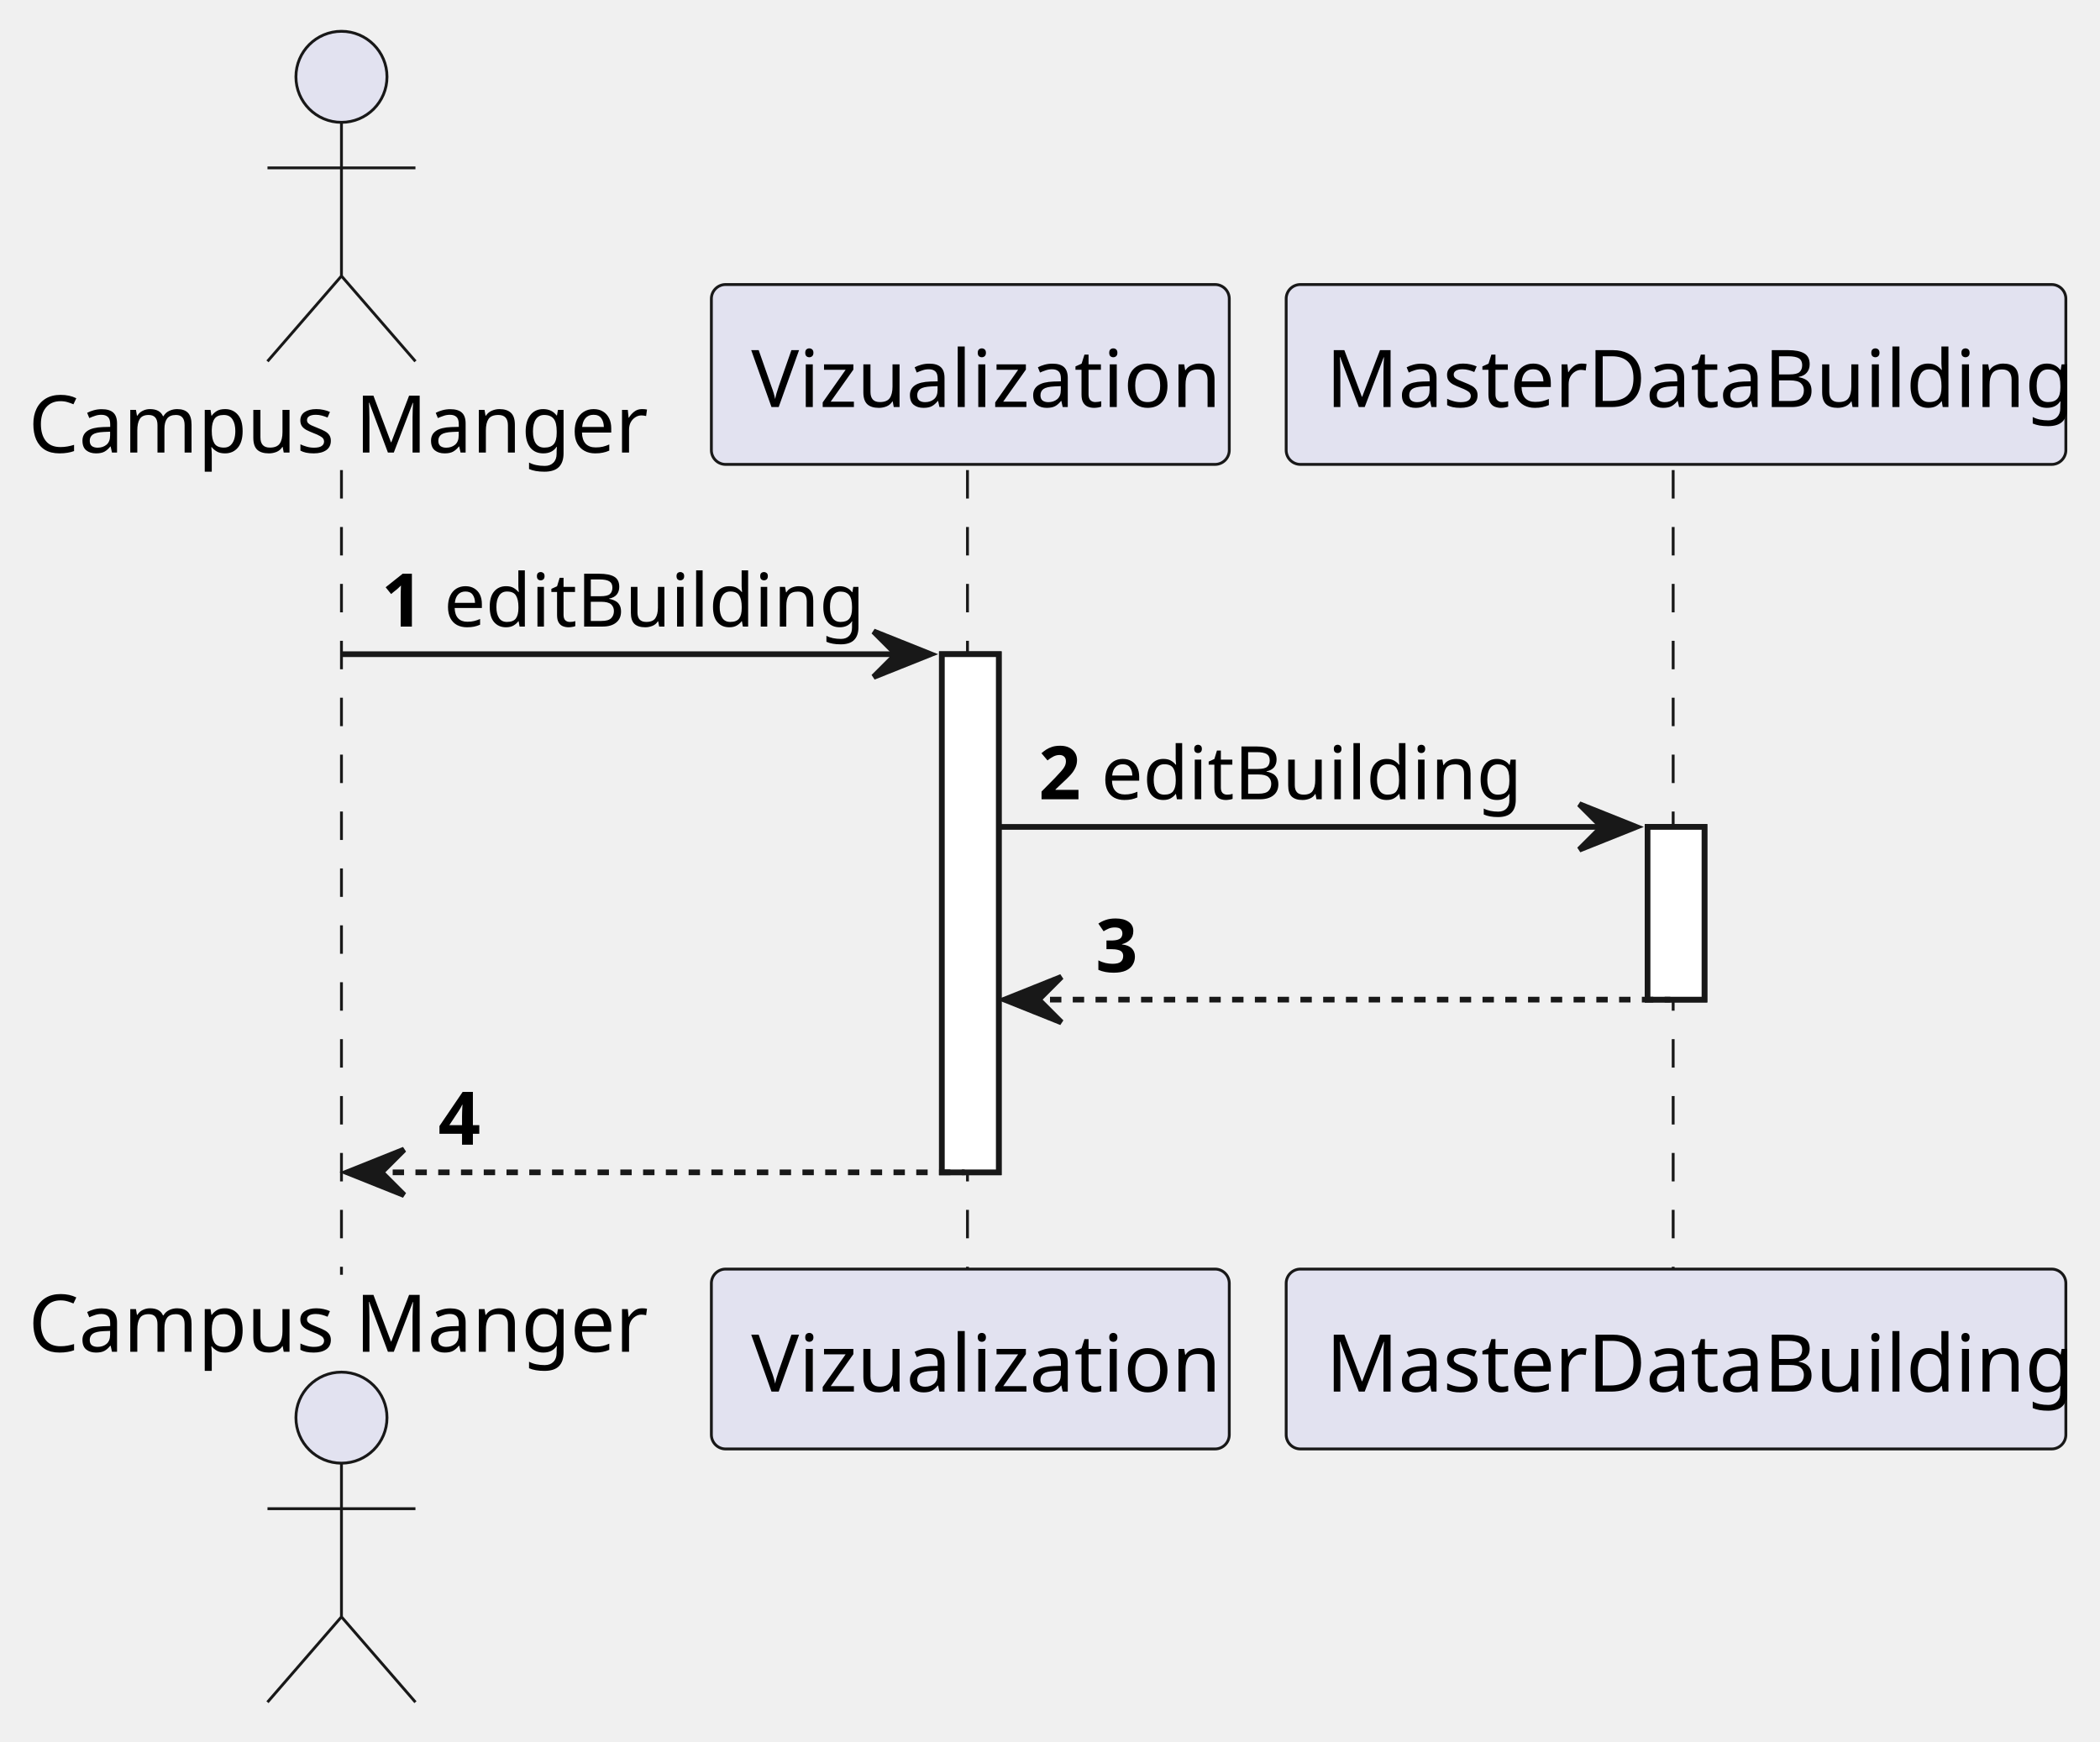
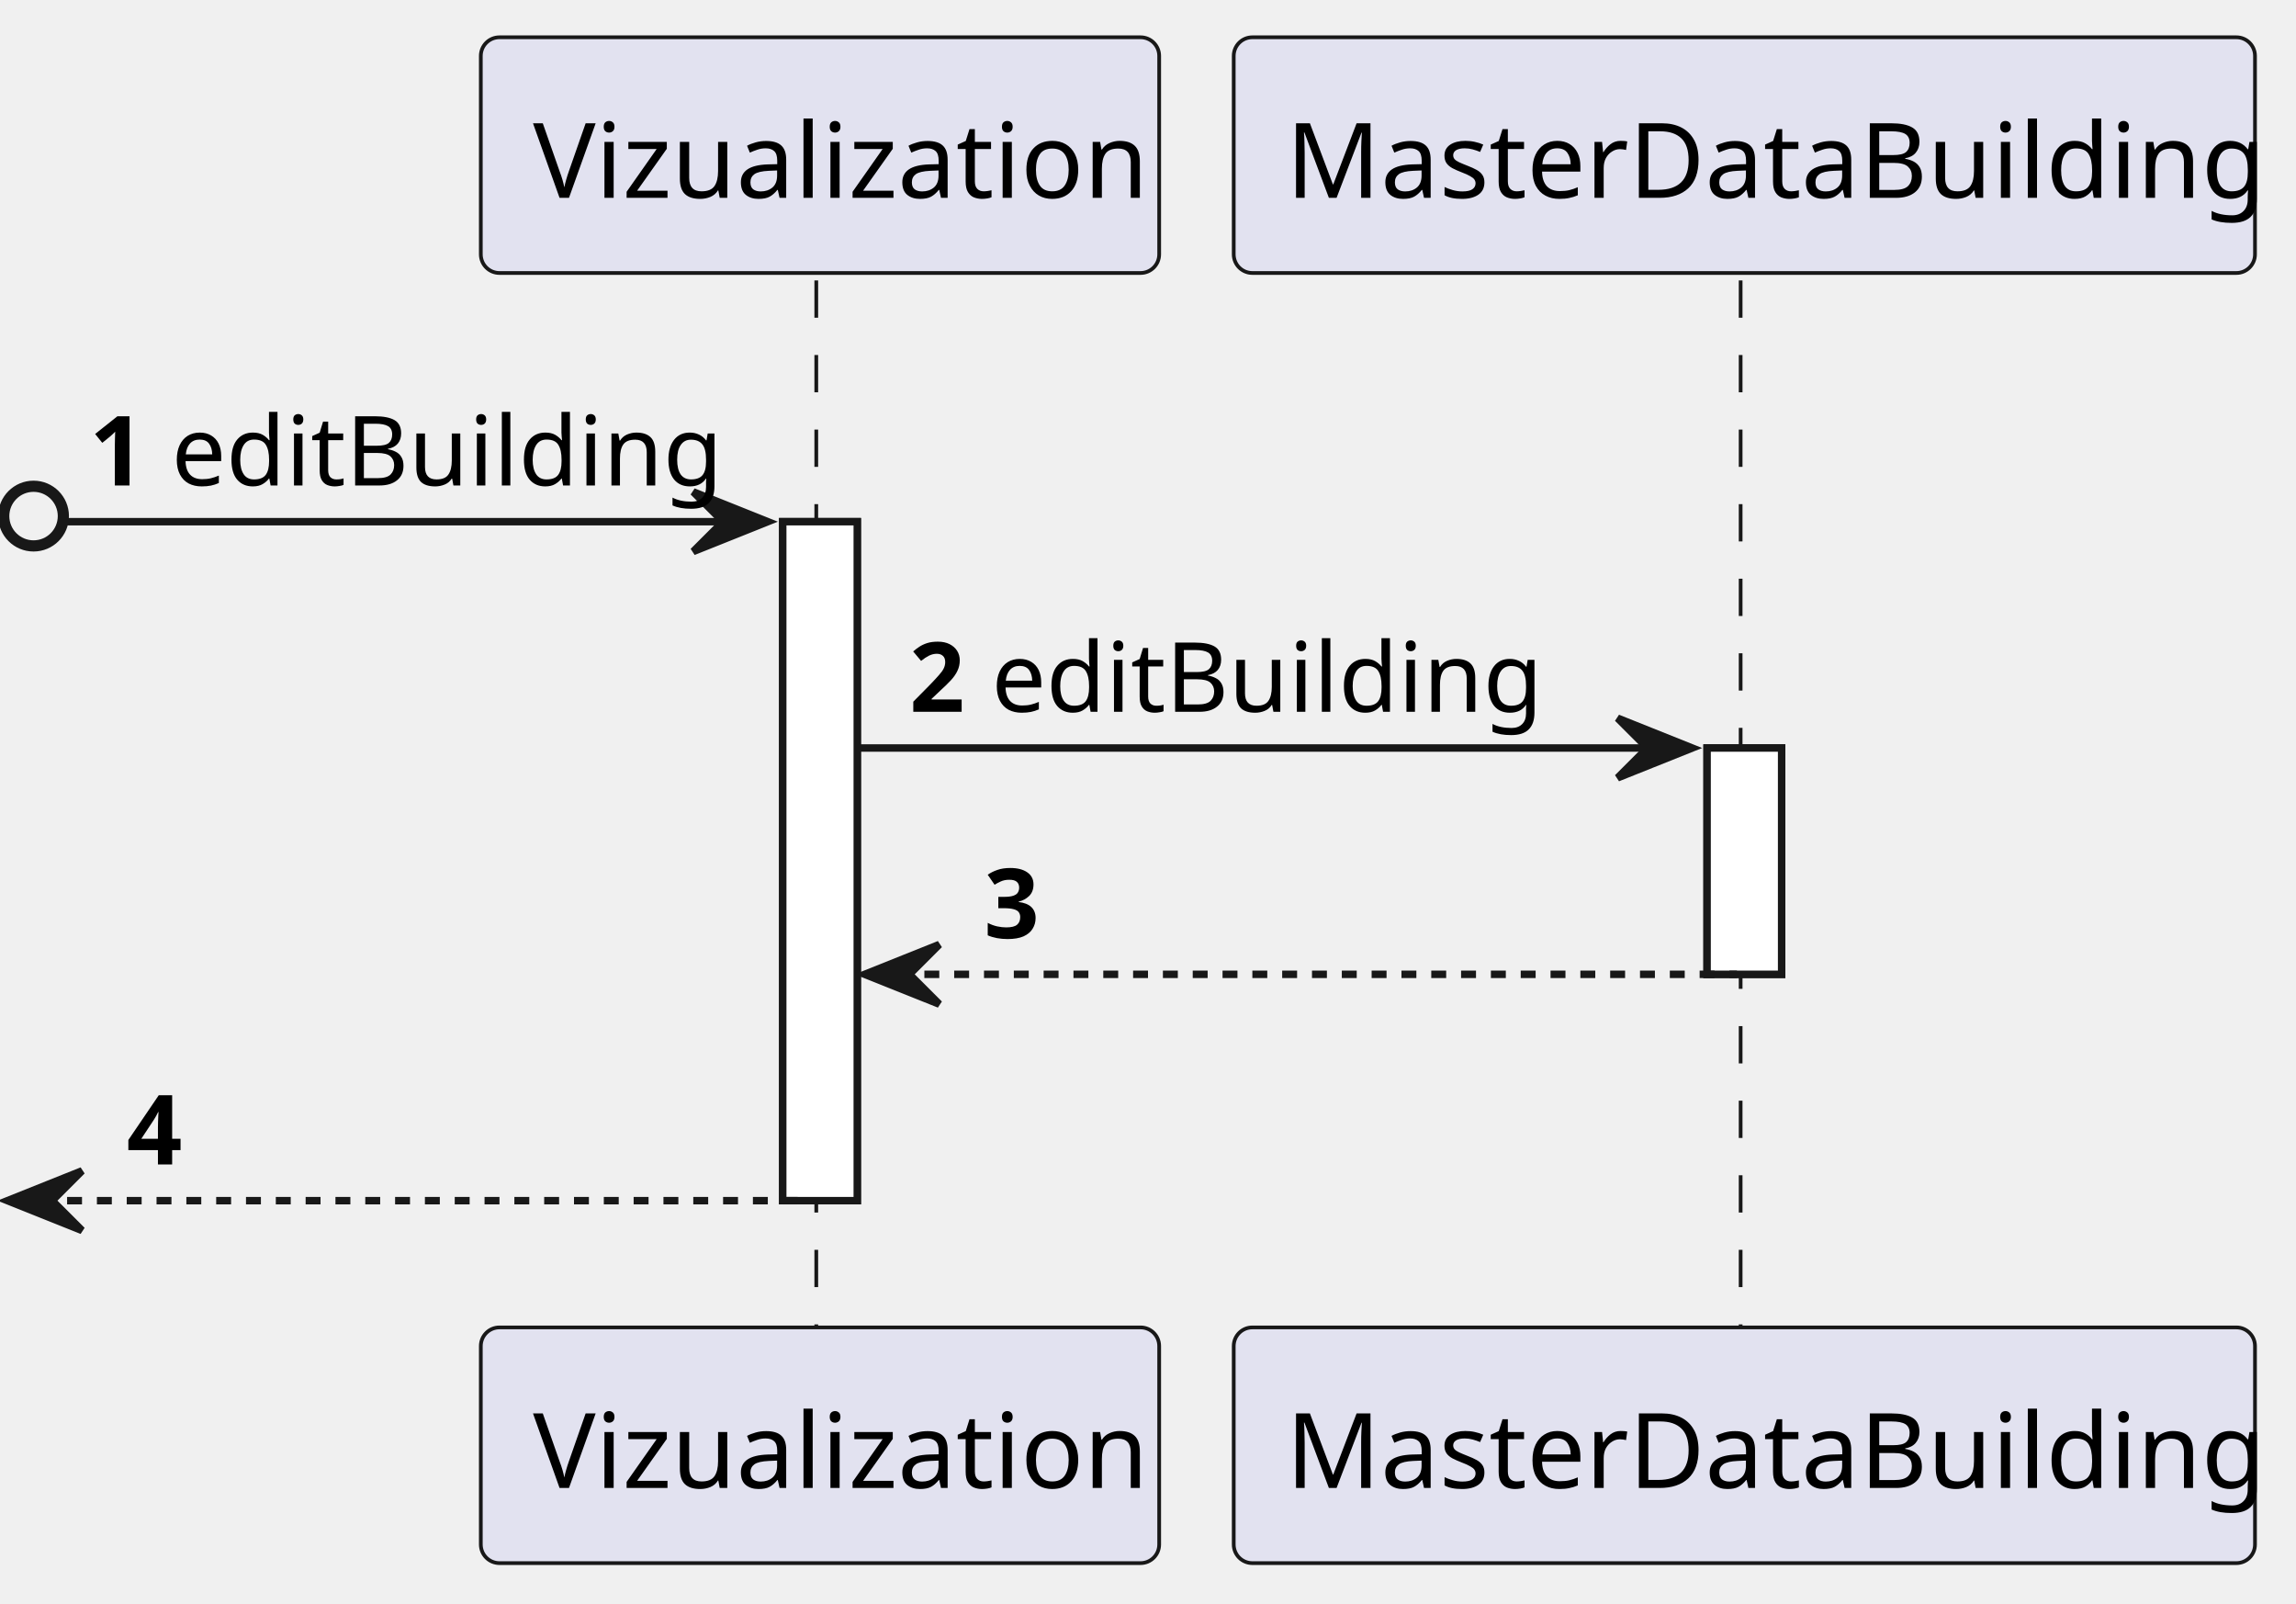
- <svg xmlns="http://www.w3.org/2000/svg" contentStyleType="text/css" height="306px" preserveAspectRatio="none" style="width:369px;height:306px;background:#FFFFFF;" version="1.1" viewBox="0 0 369 306" width="369px" zoomAndPan="magnify">
+ <svg xmlns="http://www.w3.org/2000/svg" contentStyleType="text/css" height="215px" preserveAspectRatio="none" style="width:308px;height:215px;background:#FFFFFF;" version="1.1" viewBox="0 0 308 215" width="308px" zoomAndPan="magnify">
  <defs />
  <g>
-     <rect fill="#FFFFFF" height="91.055" style="stroke:#181818;stroke-width:1.0;" width="10" x="165.5" y="114.961" />
-     <rect fill="#FFFFFF" height="30.352" style="stroke:#181818;stroke-width:1.0;" width="10" x="289.5" y="145.312" />
-     <line style="stroke:#181818;stroke-width:0.5;stroke-dasharray:5.0,5.0;" x1="60" x2="60" y1="82.609" y2="224.016" />
-     <line style="stroke:#181818;stroke-width:0.5;stroke-dasharray:5.0,5.0;" x1="170" x2="170" y1="82.609" y2="224.016" />
-     <line style="stroke:#181818;stroke-width:0.5;stroke-dasharray:5.0,5.0;" x1="294" x2="294" y1="82.609" y2="224.016" />
-     <text fill="#000000" font-family="sans-serif" font-size="14" lengthAdjust="spacing" textLength="104" x="5" y="79.533">Campus Manger</text>
-     <ellipse cx="60" cy="13.5" fill="#E2E2F0" rx="8" ry="8" style="stroke:#181818;stroke-width:0.5;" />
-     <path d="M60,21.5 L60,48.5 M47,29.5 L73,29.5 M60,48.5 L47,63.5 M60,48.5 L73,63.5 " fill="none" style="stroke:#181818;stroke-width:0.5;" />
-     <text fill="#000000" font-family="sans-serif" font-size="14" lengthAdjust="spacing" textLength="104" x="5" y="237.549">Campus Manger</text>
-     <ellipse cx="60" cy="249.125" fill="#E2E2F0" rx="8" ry="8" style="stroke:#181818;stroke-width:0.5;" />
-     <path d="M60,257.125 L60,284.125 M47,265.125 L73,265.125 M60,284.125 L47,299.125 M60,284.125 L73,299.125 " fill="none" style="stroke:#181818;stroke-width:0.5;" />
-     <rect fill="#E2E2F0" height="31.609" rx="2.5" ry="2.5" style="stroke:#181818;stroke-width:0.5;" width="91" x="125" y="50" />
-     <text fill="#000000" font-family="sans-serif" font-size="14" lengthAdjust="spacing" textLength="77" x="132" y="71.533">Vizualization</text>
-     <rect fill="#E2E2F0" height="31.609" rx="2.5" ry="2.5" style="stroke:#181818;stroke-width:0.5;" width="91" x="125" y="223.016" />
-     <text fill="#000000" font-family="sans-serif" font-size="14" lengthAdjust="spacing" textLength="77" x="132" y="244.549">Vizualization</text>
-     <rect fill="#E2E2F0" height="31.609" rx="2.5" ry="2.5" style="stroke:#181818;stroke-width:0.5;" width="137" x="226" y="50" />
-     <text fill="#000000" font-family="sans-serif" font-size="14" lengthAdjust="spacing" textLength="123" x="233" y="71.533">MasterDataBuilding</text>
-     <rect fill="#E2E2F0" height="31.609" rx="2.5" ry="2.5" style="stroke:#181818;stroke-width:0.5;" width="137" x="226" y="223.016" />
-     <text fill="#000000" font-family="sans-serif" font-size="14" lengthAdjust="spacing" textLength="123" x="233" y="244.549">MasterDataBuilding</text>
-     <rect fill="#FFFFFF" height="91.055" style="stroke:#181818;stroke-width:1.0;" width="10" x="165.5" y="114.961" />
-     <rect fill="#FFFFFF" height="30.352" style="stroke:#181818;stroke-width:1.0;" width="10" x="289.5" y="145.312" />
-     <polygon fill="#181818" points="153.5,110.961,163.5,114.961,153.5,118.961,157.5,114.961" style="stroke:#181818;stroke-width:1.0;" />
-     <line style="stroke:#181818;stroke-width:1.0;" x1="60" x2="159.5" y1="114.961" y2="114.961" />
-     <text fill="#000000" font-family="sans-serif" font-size="13" font-weight="bold" lengthAdjust="spacing" textLength="7" x="67" y="110.105">1</text>
-     <text fill="#000000" font-family="sans-serif" font-size="13" lengthAdjust="spacing" textLength="67" x="78" y="110.105">editBuilding</text>
-     <polygon fill="#181818" points="277.5,141.312,287.5,145.312,277.5,149.312,281.5,145.312" style="stroke:#181818;stroke-width:1.0;" />
-     <line style="stroke:#181818;stroke-width:1.0;" x1="175.5" x2="283.5" y1="145.312" y2="145.312" />
-     <text fill="#000000" font-family="sans-serif" font-size="13" font-weight="bold" lengthAdjust="spacing" textLength="7" x="182.5" y="140.456">2</text>
-     <text fill="#000000" font-family="sans-serif" font-size="13" lengthAdjust="spacing" textLength="67" x="193.5" y="140.456">editBuilding</text>
-     <polygon fill="#181818" points="186.5,171.664,176.5,175.664,186.5,179.664,182.5,175.664" style="stroke:#181818;stroke-width:1.0;" />
-     <line style="stroke:#181818;stroke-width:1.0;stroke-dasharray:2.0,2.0;" x1="180.5" x2="293.5" y1="175.664" y2="175.664" />
-     <text fill="#000000" font-family="sans-serif" font-size="13" font-weight="bold" lengthAdjust="spacing" textLength="7" x="192.5" y="170.808">3</text>
-     <text fill="#000000" font-family="sans-serif" font-size="13" lengthAdjust="spacing" textLength="4" x="203.5" y="170.808"> </text>
-     <polygon fill="#181818" points="71,202.016,61,206.016,71,210.016,67,206.016" style="stroke:#181818;stroke-width:1.0;" />
-     <line style="stroke:#181818;stroke-width:1.0;stroke-dasharray:2.0,2.0;" x1="65" x2="169.5" y1="206.016" y2="206.016" />
-     <text fill="#000000" font-family="sans-serif" font-size="13" font-weight="bold" lengthAdjust="spacing" textLength="7" x="77" y="201.159">4</text>
-     <text fill="#000000" font-family="sans-serif" font-size="13" lengthAdjust="spacing" textLength="4" x="88" y="201.159"> </text>
+     <rect fill="#FFFFFF" height="91.055" style="stroke:#181818;stroke-width:1.0;" width="10" x="105" y="69.961" />
+     <rect fill="#FFFFFF" height="30.352" style="stroke:#181818;stroke-width:1.0;" width="10" x="229" y="100.312" />
+     <line style="stroke:#181818;stroke-width:0.5;stroke-dasharray:5.0,5.0;" x1="109.5" x2="109.5" y1="37.609" y2="179.016" />
+     <line style="stroke:#181818;stroke-width:0.5;stroke-dasharray:5.0,5.0;" x1="233.5" x2="233.5" y1="37.609" y2="179.016" />
+     <rect fill="#E2E2F0" height="31.609" rx="2.5" ry="2.5" style="stroke:#181818;stroke-width:0.5;" width="91" x="64.5" y="5" />
+     <text fill="#000000" font-family="sans-serif" font-size="14" lengthAdjust="spacing" textLength="77" x="71.5" y="26.533">Vizualization</text>
+     <rect fill="#E2E2F0" height="31.609" rx="2.5" ry="2.5" style="stroke:#181818;stroke-width:0.5;" width="91" x="64.5" y="178.016" />
+     <text fill="#000000" font-family="sans-serif" font-size="14" lengthAdjust="spacing" textLength="77" x="71.5" y="199.549">Vizualization</text>
+     <rect fill="#E2E2F0" height="31.609" rx="2.5" ry="2.5" style="stroke:#181818;stroke-width:0.5;" width="137" x="165.5" y="5" />
+     <text fill="#000000" font-family="sans-serif" font-size="14" lengthAdjust="spacing" textLength="123" x="172.5" y="26.533">MasterDataBuilding</text>
+     <rect fill="#E2E2F0" height="31.609" rx="2.5" ry="2.5" style="stroke:#181818;stroke-width:0.5;" width="137" x="165.5" y="178.016" />
+     <text fill="#000000" font-family="sans-serif" font-size="14" lengthAdjust="spacing" textLength="123" x="172.5" y="199.549">MasterDataBuilding</text>
+     <rect fill="#FFFFFF" height="91.055" style="stroke:#181818;stroke-width:1.0;" width="10" x="105" y="69.961" />
+     <rect fill="#FFFFFF" height="30.352" style="stroke:#181818;stroke-width:1.0;" width="10" x="229" y="100.312" />
+     <ellipse cx="4.5" cy="69.211" fill="none" rx="4" ry="4" style="stroke:#181818;stroke-width:1.5;" />
+     <polygon fill="#181818" points="93,65.961,103,69.961,93,73.961,97,69.961" style="stroke:#181818;stroke-width:1.0;" />
+     <line style="stroke:#181818;stroke-width:1.0;" x1="9" x2="99" y1="69.961" y2="69.961" />
+     <text fill="#000000" font-family="sans-serif" font-size="13" font-weight="bold" lengthAdjust="spacing" textLength="7" x="12" y="65.105">1</text>
+     <text fill="#000000" font-family="sans-serif" font-size="13" lengthAdjust="spacing" textLength="67" x="23" y="65.105">editBuilding</text>
+     <polygon fill="#181818" points="217,96.312,227,100.312,217,104.312,221,100.312" style="stroke:#181818;stroke-width:1.0;" />
+     <line style="stroke:#181818;stroke-width:1.0;" x1="115" x2="223" y1="100.312" y2="100.312" />
+     <text fill="#000000" font-family="sans-serif" font-size="13" font-weight="bold" lengthAdjust="spacing" textLength="7" x="122" y="95.456">2</text>
+     <text fill="#000000" font-family="sans-serif" font-size="13" lengthAdjust="spacing" textLength="67" x="133" y="95.456">editBuilding</text>
+     <polygon fill="#181818" points="126,126.664,116,130.664,126,134.664,122,130.664" style="stroke:#181818;stroke-width:1.0;" />
+     <line style="stroke:#181818;stroke-width:1.0;stroke-dasharray:2.0,2.0;" x1="120" x2="233" y1="130.664" y2="130.664" />
+     <text fill="#000000" font-family="sans-serif" font-size="13" font-weight="bold" lengthAdjust="spacing" textLength="7" x="132" y="125.808">3</text>
+     <text fill="#000000" font-family="sans-serif" font-size="13" lengthAdjust="spacing" textLength="4" x="143" y="125.808"> </text>
+     <polygon fill="#181818" points="11,157.016,1,161.016,11,165.016,7,161.016" style="stroke:#181818;stroke-width:1.0;" />
+     <line style="stroke:#181818;stroke-width:1.0;stroke-dasharray:2.0,2.0;" x1="5" x2="109" y1="161.016" y2="161.016" />
+     <text fill="#000000" font-family="sans-serif" font-size="13" font-weight="bold" lengthAdjust="spacing" textLength="7" x="17" y="156.159">4</text>
+     <text fill="#000000" font-family="sans-serif" font-size="13" lengthAdjust="spacing" textLength="4" x="28" y="156.159"> </text>
  </g>
</svg>
